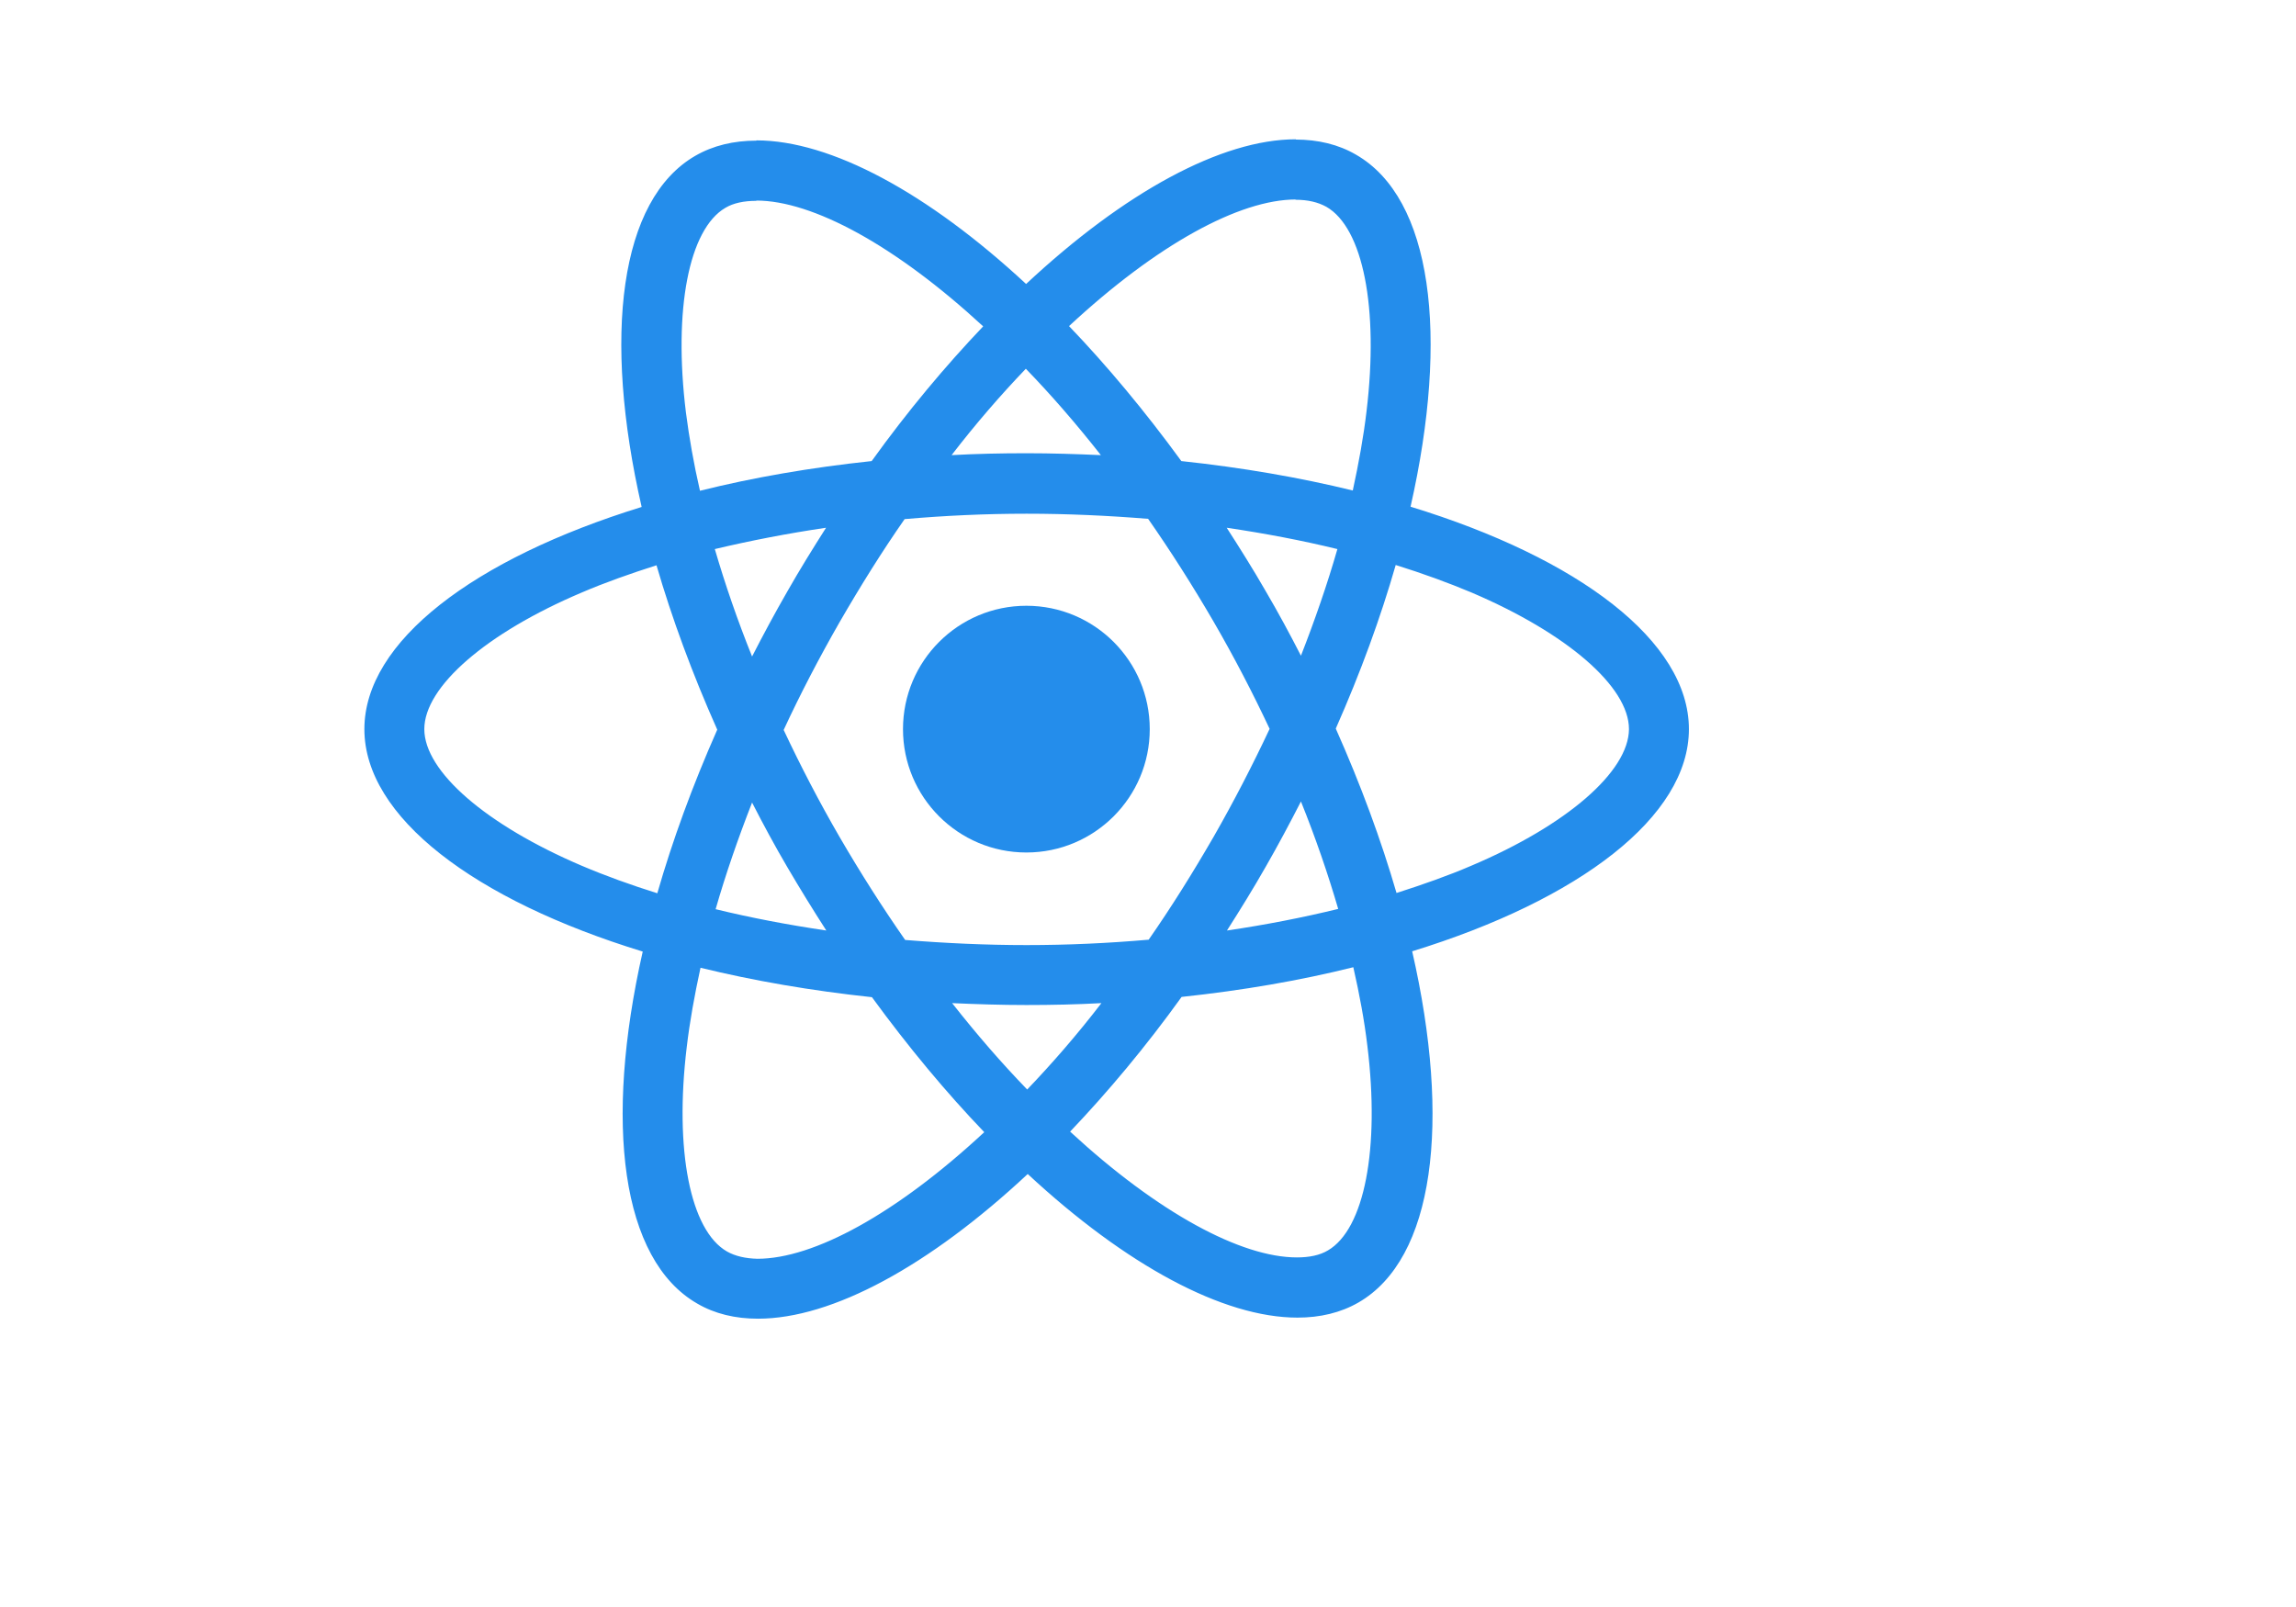
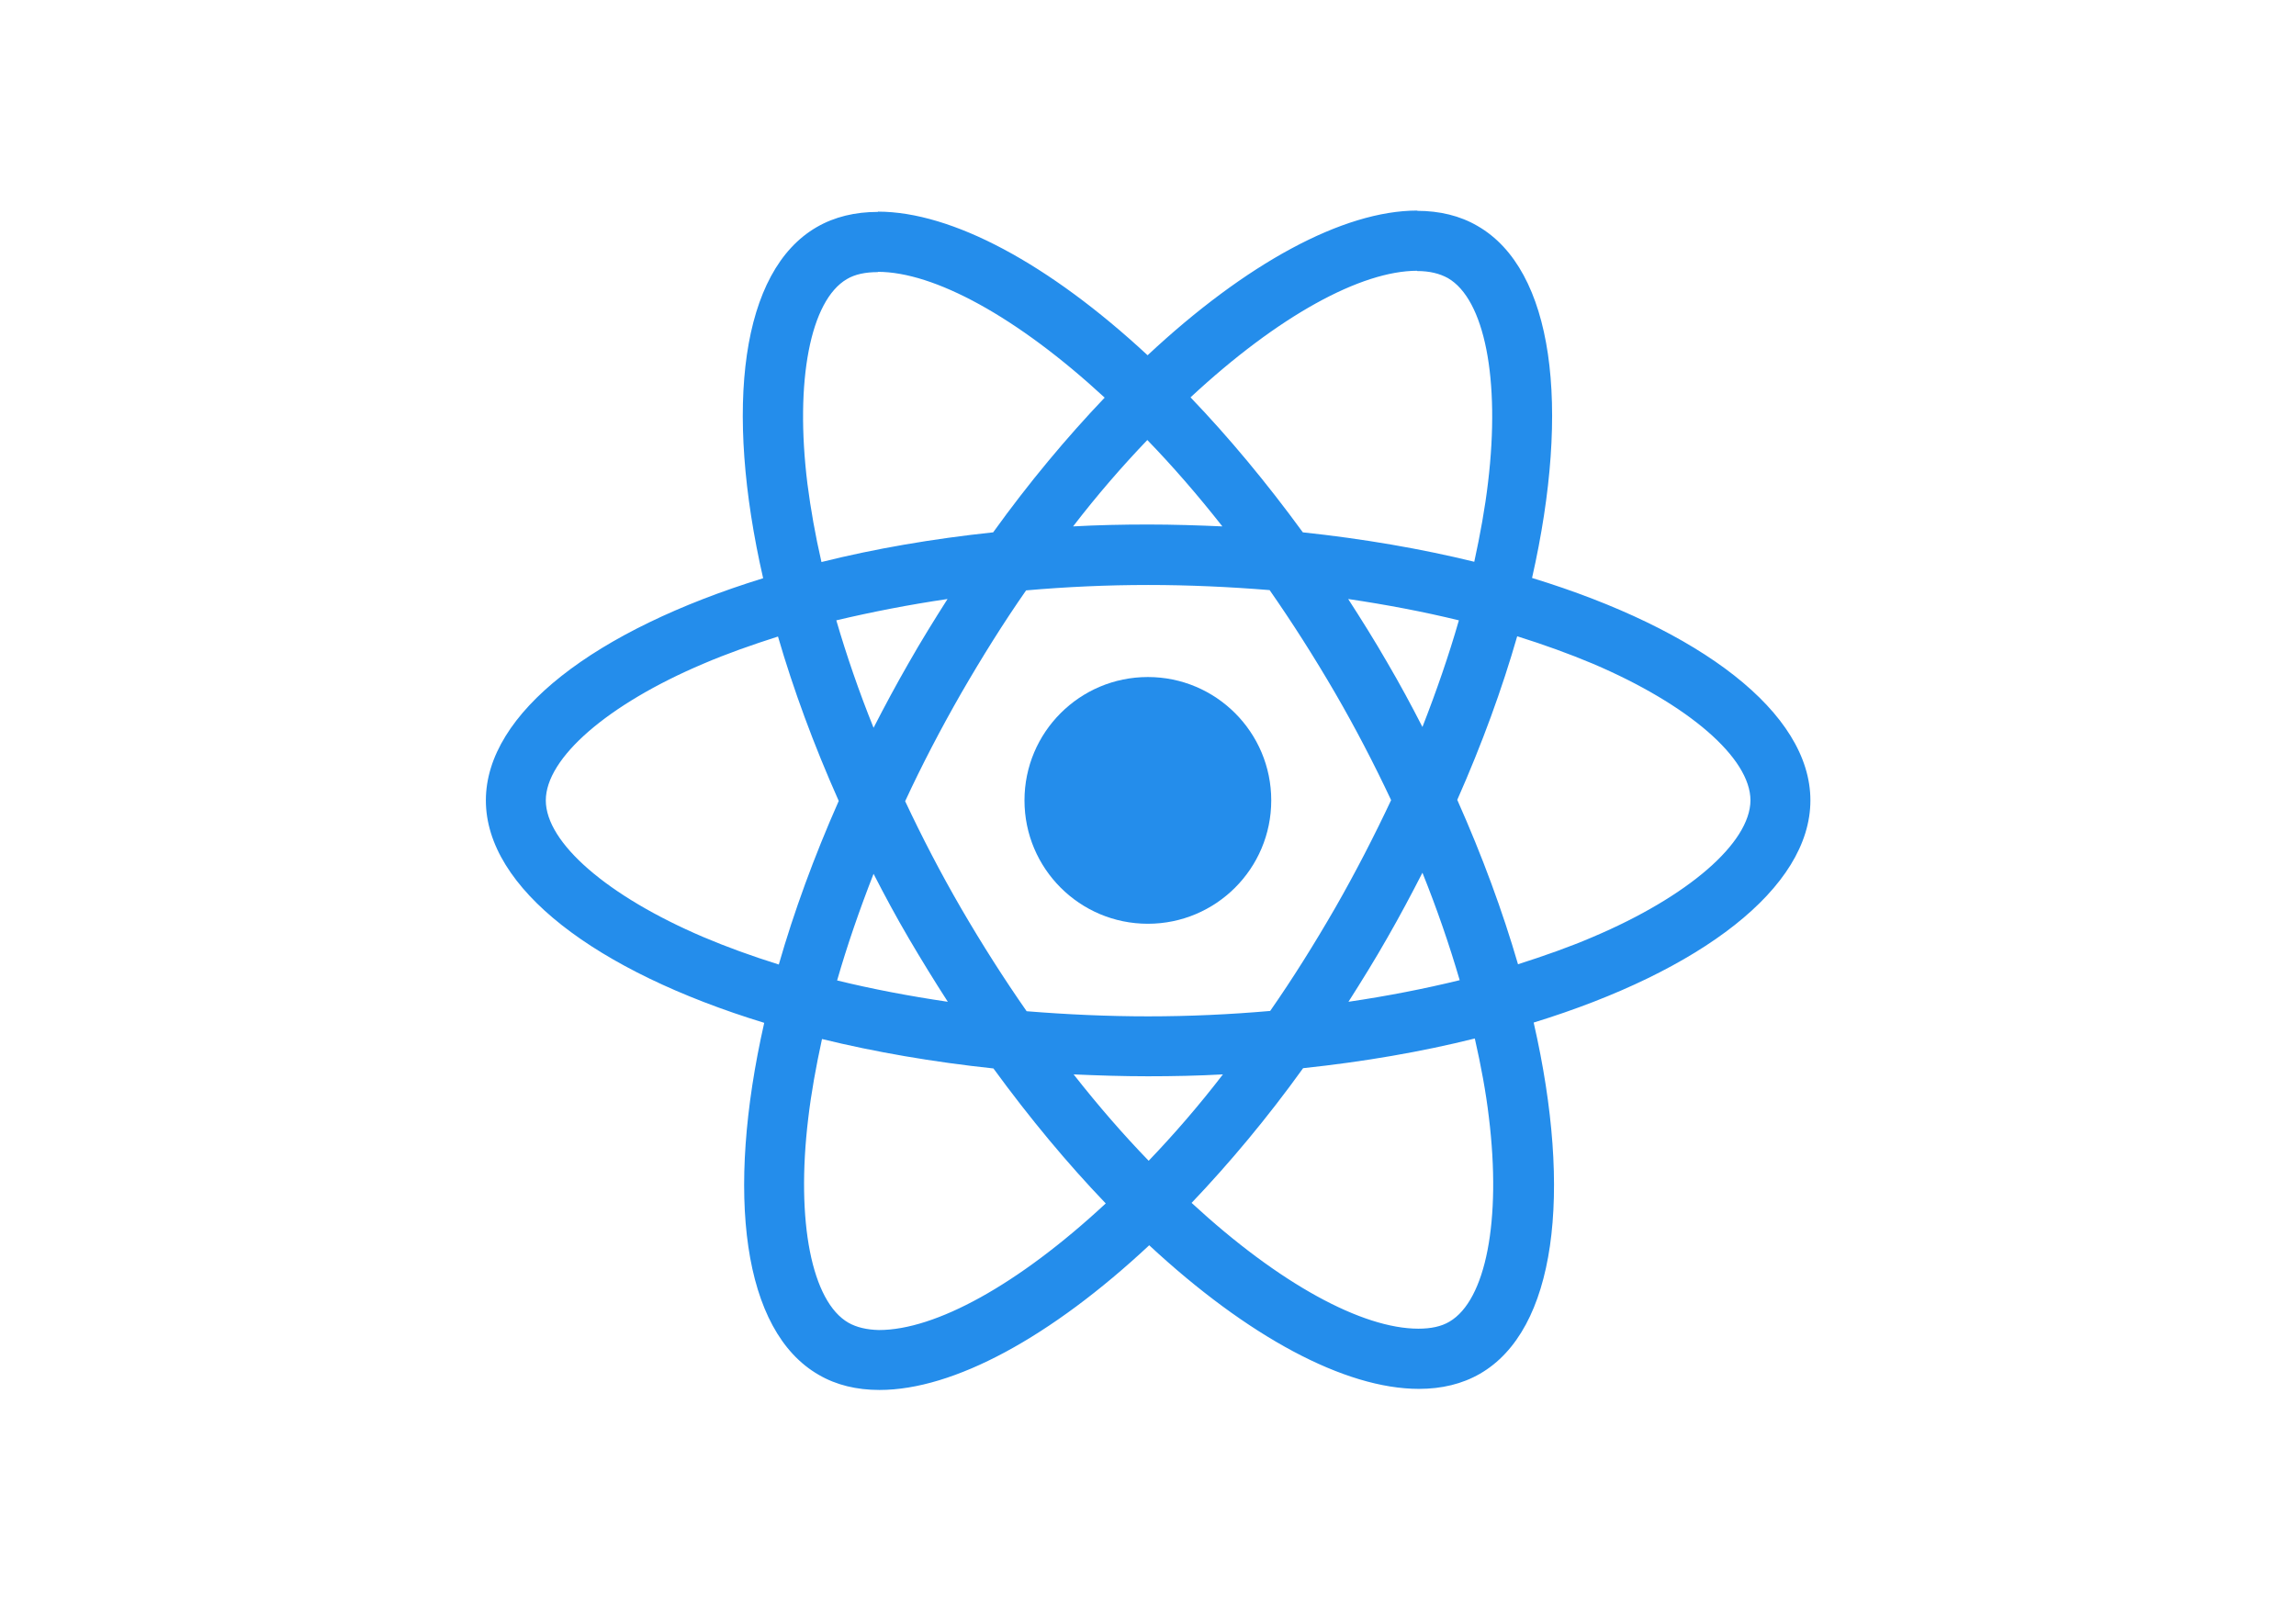
- <svg xmlns="http://www.w3.org/2000/svg" viewBox="45 26.4 841.9 595.3" width="330" height="231">
+ <svg xmlns="http://www.w3.org/2000/svg" viewBox="0 0 841.9 595.3" width="330" height="231">
  <g fill="#248DEB">
    <path d="M666.3 296.5c0-32.5-40.7-63.3-103.1-82.4 14.4-63.6 8-114.2-20.2-130.4-6.5-3.8-14.1-5.6-22.4-5.6v22.3c4.6 0 8.3.9 11.4 2.6 13.6 7.8 19.5 37.5 14.9 75.7-1.1 9.4-2.9 19.3-5.1 29.4-19.6-4.8-41-8.5-63.5-10.9-13.5-18.5-27.5-35.3-41.6-50 32.6-30.3 63.2-46.9 84-46.9V78c-27.5 0-63.5 19.6-99.9 53.6-36.4-33.8-72.4-53.2-99.9-53.2v22.3c20.7 0 51.4 16.5 84 46.6-14 14.7-28 31.4-41.3 49.9-22.6 2.4-44 6.1-63.6 11-2.3-10-4-19.7-5.2-29-4.7-38.2 1.1-67.9 14.6-75.8 3-1.8 6.9-2.6 11.5-2.6V78.5c-8.4 0-16 1.8-22.6 5.6-28.1 16.2-34.4 66.7-19.9 130.1-62.2 19.2-102.7 49.9-102.7 82.3 0 32.5 40.7 63.3 103.1 82.4-14.4 63.6-8 114.2 20.2 130.4 6.5 3.8 14.1 5.6 22.5 5.6 27.5 0 63.5-19.6 99.9-53.6 36.4 33.8 72.4 53.2 99.9 53.2 8.4 0 16-1.8 22.6-5.6 28.1-16.2 34.4-66.7 19.9-130.1 62-19.1 102.5-49.9 102.5-82.3zm-130.2-66.7c-3.7 12.9-8.3 26.2-13.5 39.5-4.1-8-8.4-16-13.1-24-4.6-8-9.5-15.8-14.4-23.4 14.2 2.1 27.9 4.7 41 7.9zm-45.8 106.5c-7.8 13.5-15.8 26.3-24.1 38.2-14.9 1.3-30 2-45.2 2-15.1 0-30.2-.7-45-1.9-8.3-11.9-16.4-24.6-24.2-38-7.6-13.1-14.5-26.4-20.8-39.8 6.2-13.4 13.2-26.8 20.7-39.9 7.8-13.5 15.8-26.3 24.1-38.2 14.9-1.3 30-2 45.2-2 15.1 0 30.2.7 45 1.9 8.3 11.9 16.4 24.6 24.2 38 7.6 13.1 14.5 26.4 20.8 39.8-6.3 13.4-13.2 26.8-20.7 39.9zm32.3-13c5.4 13.4 10 26.8 13.8 39.8-13.1 3.2-26.9 5.9-41.2 8 4.9-7.7 9.8-15.6 14.4-23.7 4.6-8 8.9-16.1 13-24.1zM421.2 430c-9.3-9.6-18.6-20.3-27.8-32 9 .4 18.2.7 27.5.7 9.4 0 18.7-.2 27.8-.7-9 11.7-18.3 22.4-27.5 32zm-74.4-58.9c-14.2-2.1-27.9-4.7-41-7.9 3.7-12.9 8.3-26.2 13.5-39.5 4.1 8 8.4 16 13.1 24 4.7 8 9.5 15.8 14.4 23.4zM420.7 163c9.3 9.6 18.6 20.3 27.8 32-9-.4-18.2-.7-27.5-.7-9.4 0-18.7.2-27.8.7 9-11.7 18.3-22.4 27.5-32zm-74 58.9c-4.9 7.7-9.8 15.6-14.4 23.7-4.6 8-8.9 16-13 24-5.4-13.4-10-26.8-13.8-39.8 13.1-3.1 26.9-5.8 41.2-7.9zm-90.5 125.2c-35.4-15.1-58.3-34.9-58.3-50.6 0-15.7 22.9-35.6 58.3-50.6 8.6-3.7 18-7 27.7-10.1 5.7 19.6 13.2 40 22.5 60.9-9.2 20.8-16.6 41.1-22.2 60.6-9.9-3.1-19.3-6.5-28-10.2zM310 490c-13.6-7.8-19.5-37.5-14.9-75.7 1.1-9.4 2.9-19.3 5.1-29.4 19.6 4.8 41 8.5 63.5 10.9 13.5 18.5 27.5 35.3 41.6 50-32.6 30.3-63.2 46.9-84 46.9-4.5-.1-8.3-1-11.3-2.7zm237.2-76.2c4.7 38.2-1.1 67.9-14.6 75.8-3 1.8-6.9 2.6-11.5 2.6-20.7 0-51.4-16.5-84-46.6 14-14.7 28-31.4 41.3-49.9 22.6-2.4 44-6.1 63.6-11 2.3 10.1 4.1 19.8 5.2 29.1zm38.5-66.7c-8.6 3.7-18 7-27.7 10.1-5.7-19.6-13.2-40-22.5-60.9 9.2-20.8 16.6-41.1 22.2-60.6 9.9 3.1 19.3 6.5 28.1 10.2 35.4 15.1 58.3 34.9 58.3 50.6-.1 15.7-23 35.6-58.4 50.6zM320.8 78.4z" />
    <circle cx="420.9" cy="296.5" r="45.7" />
  </g>
</svg>
